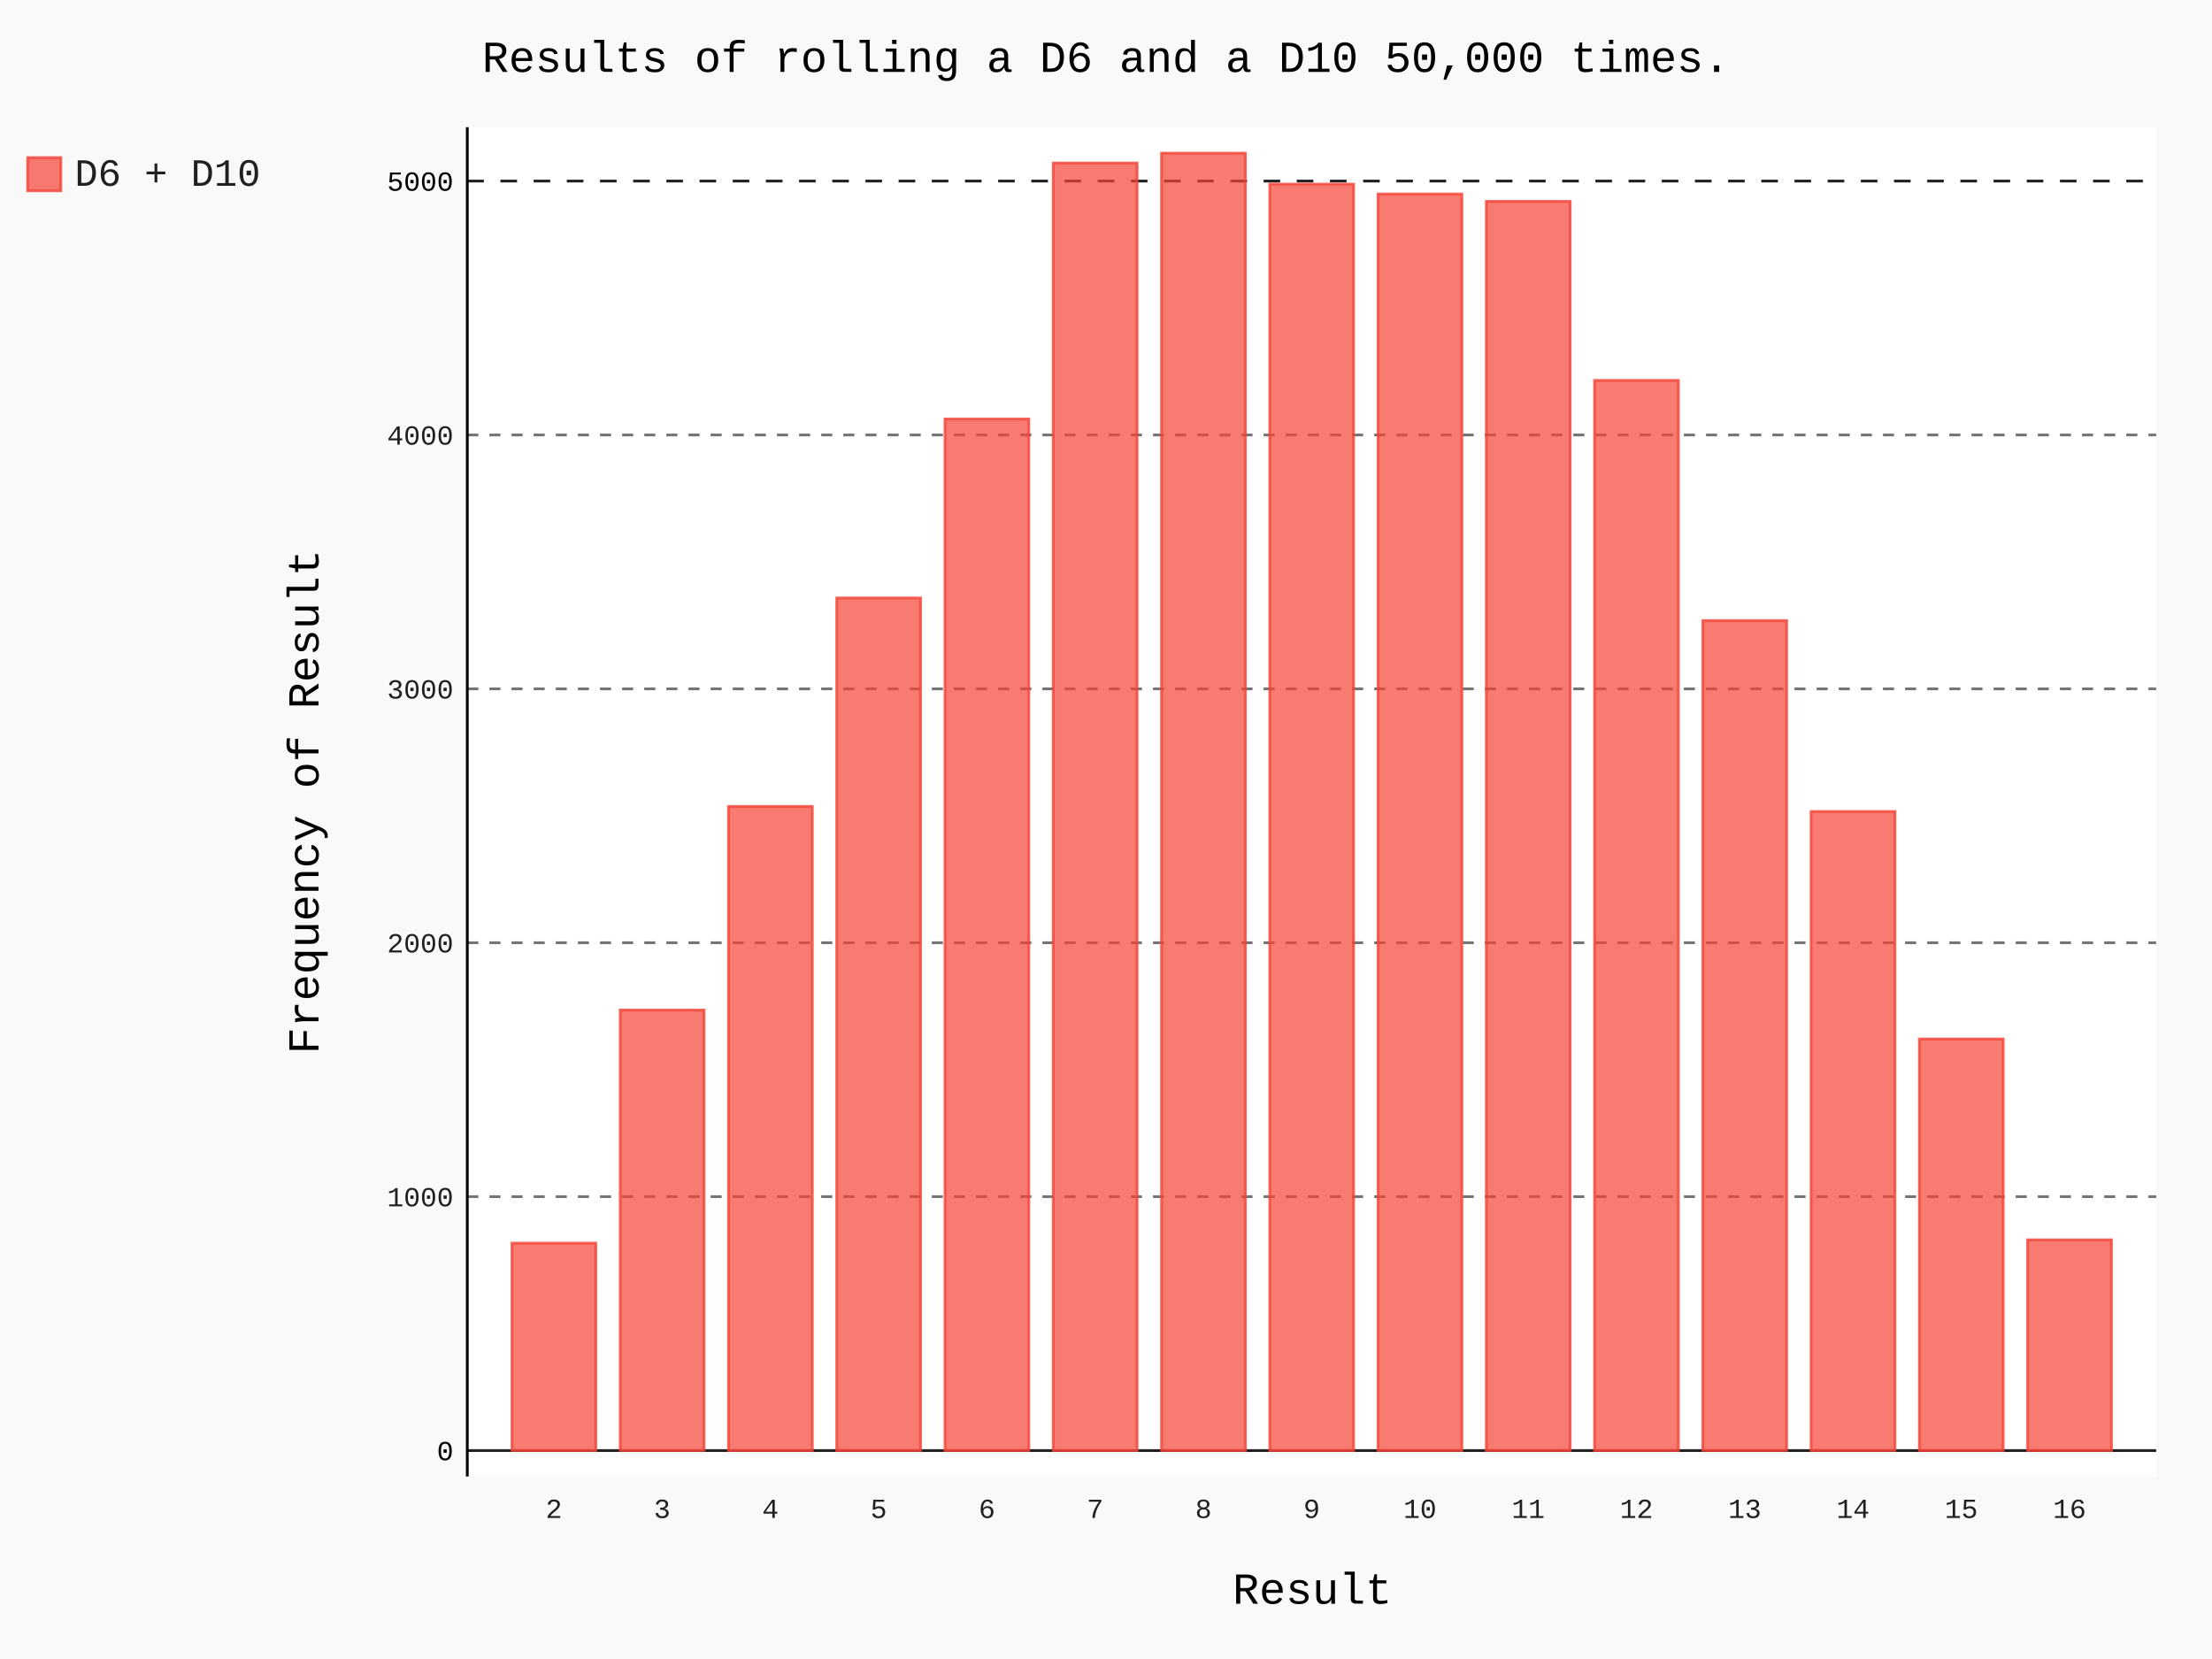
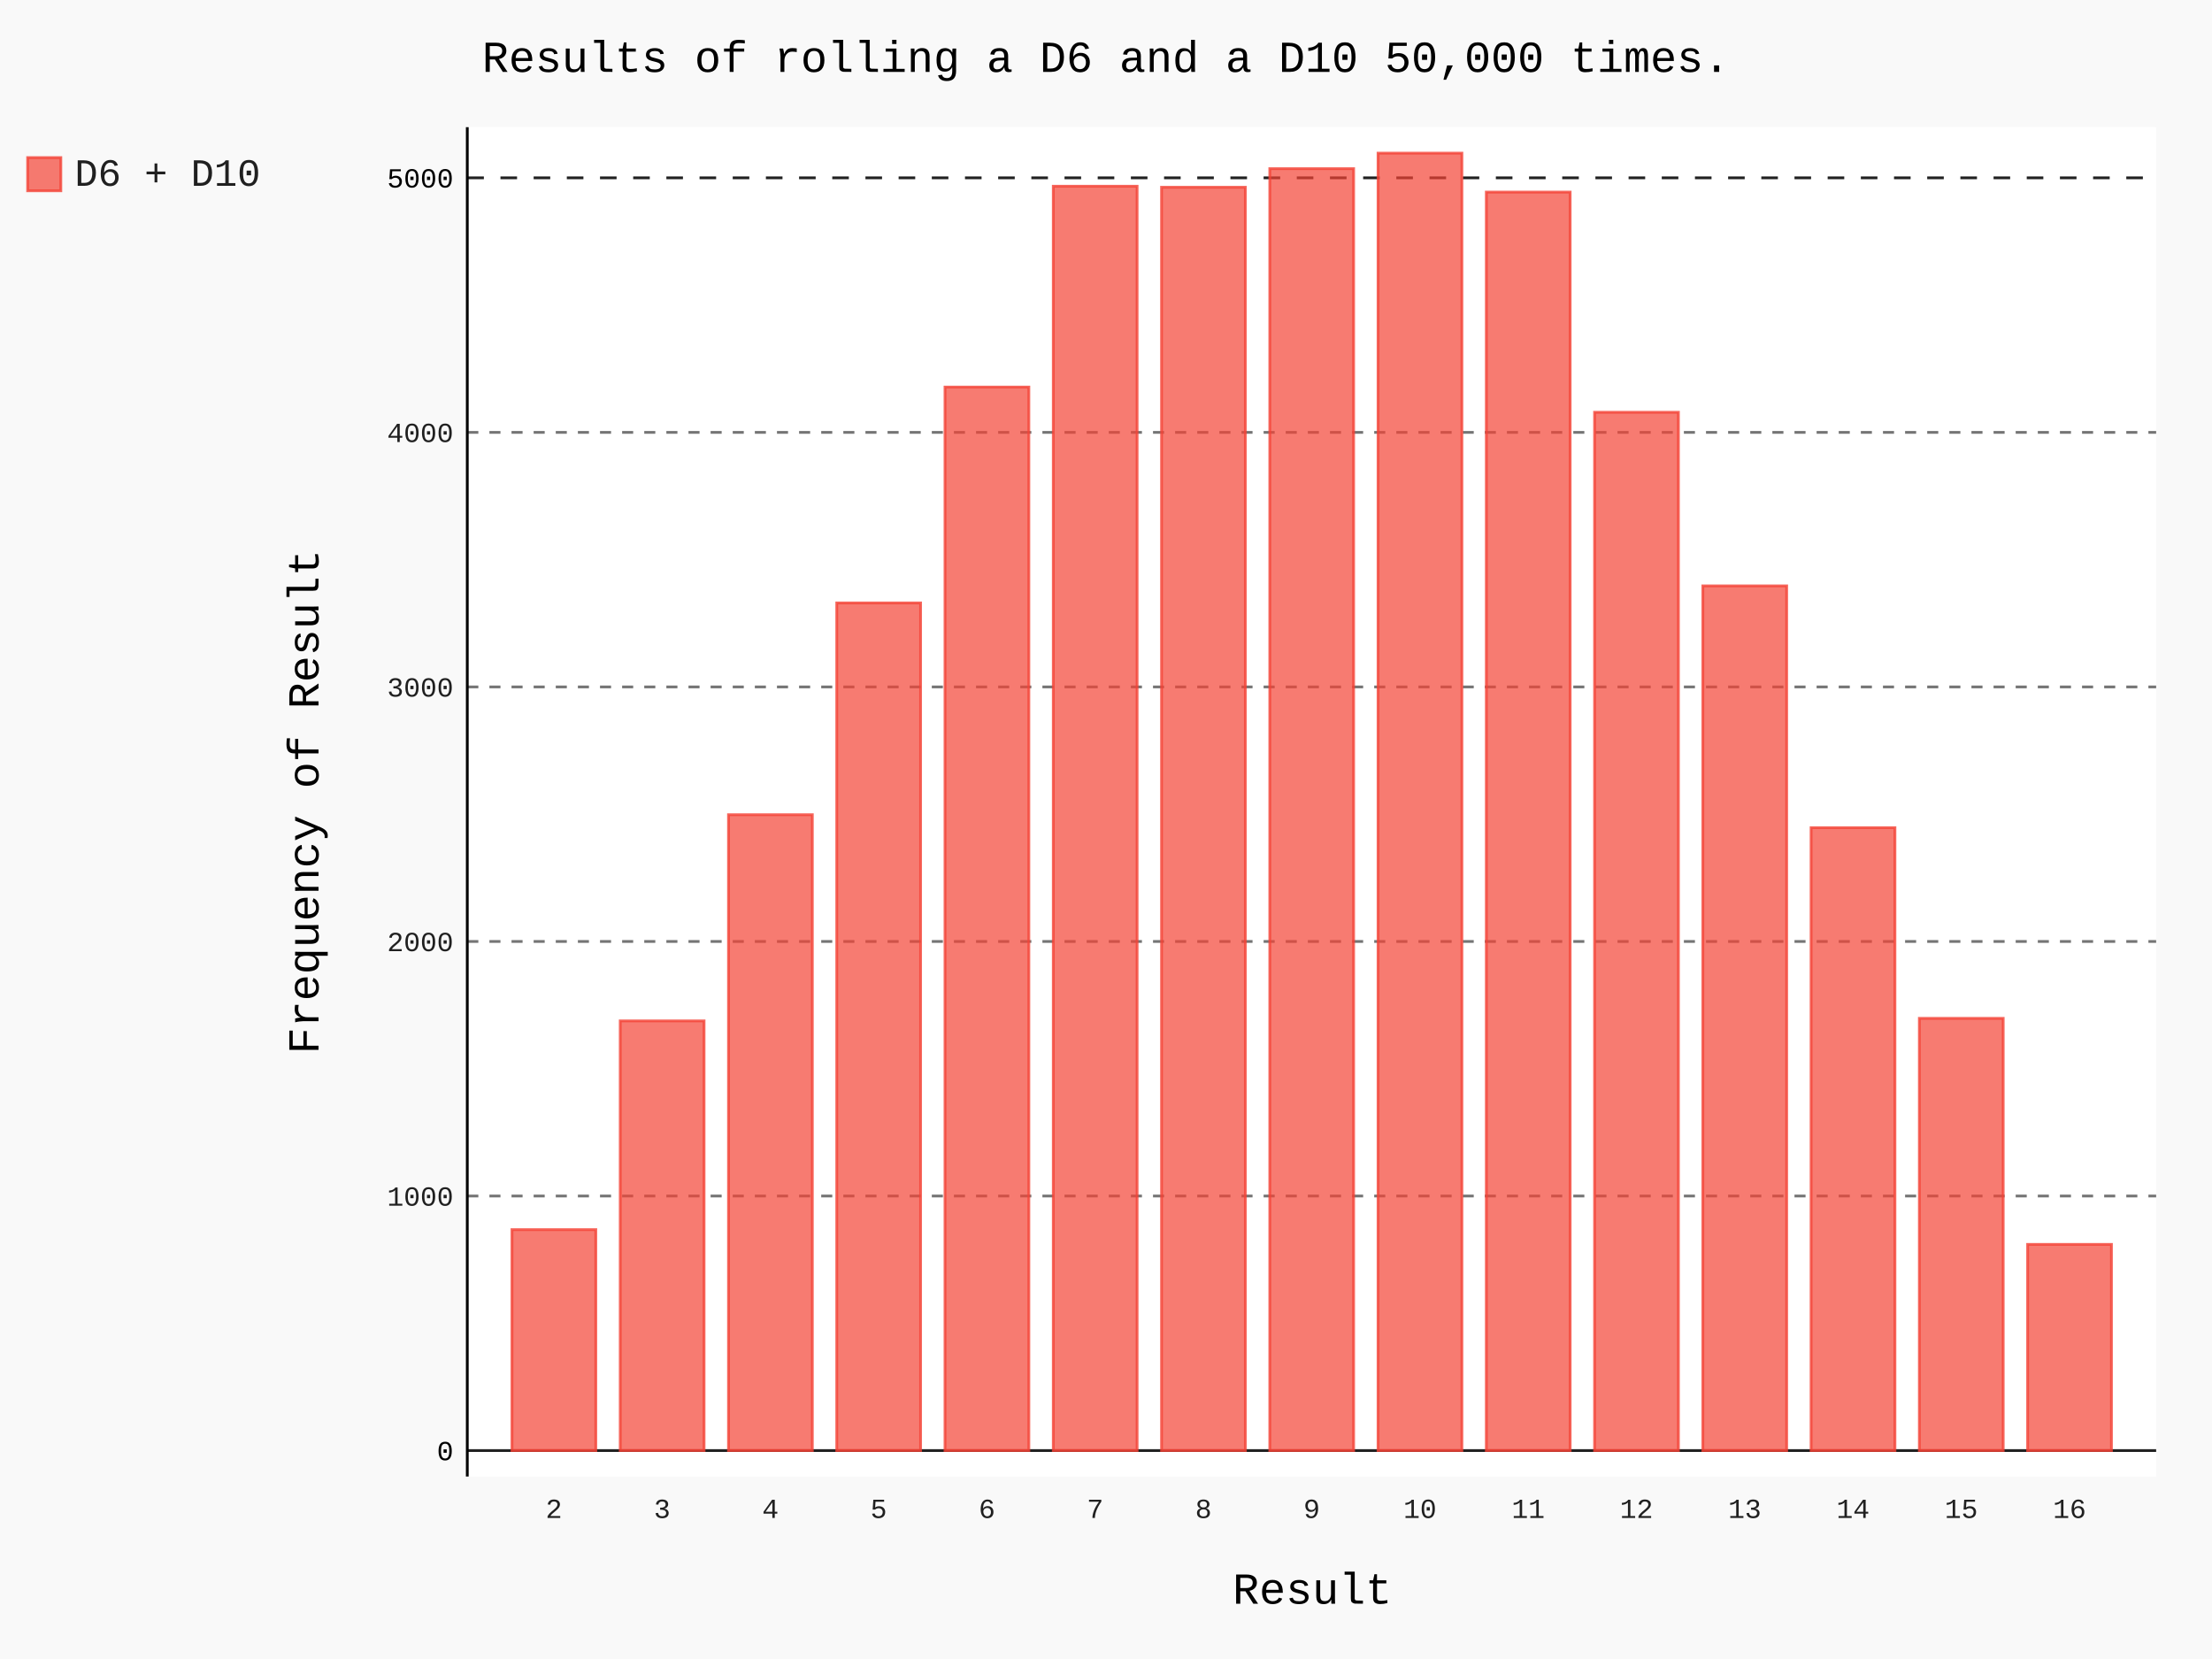
- <svg xmlns="http://www.w3.org/2000/svg" id="chart-c7591dce-86c7-4654-b6f4-e5a572e31b05" class="pygal-chart" viewBox="0 0 800 600">
+ <svg xmlns="http://www.w3.org/2000/svg" id="chart-7505894d-0e1c-48bd-a807-30c974c2d99c" class="pygal-chart" viewBox="0 0 800 600">
  <defs>
-     <style type="text/css">#chart-c7591dce-86c7-4654-b6f4-e5a572e31b05{-webkit-user-select:none;-webkit-font-smoothing:antialiased;font-family:Consolas,"Liberation Mono",Menlo,Courier,monospace}#chart-c7591dce-86c7-4654-b6f4-e5a572e31b05 .title{font-family:Consolas,"Liberation Mono",Menlo,Courier,monospace;font-size:16px}#chart-c7591dce-86c7-4654-b6f4-e5a572e31b05 .legends .legend text{font-family:Consolas,"Liberation Mono",Menlo,Courier,monospace;font-size:14px}#chart-c7591dce-86c7-4654-b6f4-e5a572e31b05 .axis text{font-family:Consolas,"Liberation Mono",Menlo,Courier,monospace;font-size:10px}#chart-c7591dce-86c7-4654-b6f4-e5a572e31b05 .axis text.major{font-family:Consolas,"Liberation Mono",Menlo,Courier,monospace;font-size:10px}#chart-c7591dce-86c7-4654-b6f4-e5a572e31b05 .text-overlay text.value{font-family:Consolas,"Liberation Mono",Menlo,Courier,monospace;font-size:16px}#chart-c7591dce-86c7-4654-b6f4-e5a572e31b05 .text-overlay text.label{font-family:Consolas,"Liberation Mono",Menlo,Courier,monospace;font-size:10px}#chart-c7591dce-86c7-4654-b6f4-e5a572e31b05 .tooltip{font-family:Consolas,"Liberation Mono",Menlo,Courier,monospace;font-size:14px}#chart-c7591dce-86c7-4654-b6f4-e5a572e31b05 text.no_data{font-family:Consolas,"Liberation Mono",Menlo,Courier,monospace;font-size:64px}
- #chart-c7591dce-86c7-4654-b6f4-e5a572e31b05{background-color:rgba(249,249,249,1)}#chart-c7591dce-86c7-4654-b6f4-e5a572e31b05 path,#chart-c7591dce-86c7-4654-b6f4-e5a572e31b05 line,#chart-c7591dce-86c7-4654-b6f4-e5a572e31b05 rect,#chart-c7591dce-86c7-4654-b6f4-e5a572e31b05 circle{-webkit-transition:150ms;-moz-transition:150ms;transition:150ms}#chart-c7591dce-86c7-4654-b6f4-e5a572e31b05 .graph &gt; .background{fill:rgba(249,249,249,1)}#chart-c7591dce-86c7-4654-b6f4-e5a572e31b05 .plot &gt; .background{fill:rgba(255,255,255,1)}#chart-c7591dce-86c7-4654-b6f4-e5a572e31b05 .graph{fill:rgba(0,0,0,.87)}#chart-c7591dce-86c7-4654-b6f4-e5a572e31b05 text.no_data{fill:rgba(0,0,0,1)}#chart-c7591dce-86c7-4654-b6f4-e5a572e31b05 .title{fill:rgba(0,0,0,1)}#chart-c7591dce-86c7-4654-b6f4-e5a572e31b05 .legends .legend text{fill:rgba(0,0,0,.87)}#chart-c7591dce-86c7-4654-b6f4-e5a572e31b05 .legends .legend:hover text{fill:rgba(0,0,0,1)}#chart-c7591dce-86c7-4654-b6f4-e5a572e31b05 .axis .line{stroke:rgba(0,0,0,1)}#chart-c7591dce-86c7-4654-b6f4-e5a572e31b05 .axis .guide.line{stroke:rgba(0,0,0,.54)}#chart-c7591dce-86c7-4654-b6f4-e5a572e31b05 .axis .major.line{stroke:rgba(0,0,0,.87)}#chart-c7591dce-86c7-4654-b6f4-e5a572e31b05 .axis text.major{fill:rgba(0,0,0,1)}#chart-c7591dce-86c7-4654-b6f4-e5a572e31b05 .axis.y .guides:hover .guide.line,#chart-c7591dce-86c7-4654-b6f4-e5a572e31b05 .line-graph .axis.x .guides:hover .guide.line,#chart-c7591dce-86c7-4654-b6f4-e5a572e31b05 .stackedline-graph .axis.x .guides:hover .guide.line,#chart-c7591dce-86c7-4654-b6f4-e5a572e31b05 .xy-graph .axis.x .guides:hover .guide.line{stroke:rgba(0,0,0,1)}#chart-c7591dce-86c7-4654-b6f4-e5a572e31b05 .axis .guides:hover text{fill:rgba(0,0,0,1)}#chart-c7591dce-86c7-4654-b6f4-e5a572e31b05 .reactive{fill-opacity:.7;stroke-opacity:.8}#chart-c7591dce-86c7-4654-b6f4-e5a572e31b05 .ci{stroke:rgba(0,0,0,.87)}#chart-c7591dce-86c7-4654-b6f4-e5a572e31b05 .reactive.active,#chart-c7591dce-86c7-4654-b6f4-e5a572e31b05 .active .reactive{fill-opacity:.8;stroke-opacity:.9;stroke-width:4}#chart-c7591dce-86c7-4654-b6f4-e5a572e31b05 .ci .reactive.active{stroke-width:1.5}#chart-c7591dce-86c7-4654-b6f4-e5a572e31b05 .series text{fill:rgba(0,0,0,1)}#chart-c7591dce-86c7-4654-b6f4-e5a572e31b05 .tooltip rect{fill:rgba(255,255,255,1);stroke:rgba(0,0,0,1);-webkit-transition:opacity 150ms;-moz-transition:opacity 150ms;transition:opacity 150ms}#chart-c7591dce-86c7-4654-b6f4-e5a572e31b05 .tooltip .label{fill:rgba(0,0,0,.87)}#chart-c7591dce-86c7-4654-b6f4-e5a572e31b05 .tooltip .label{fill:rgba(0,0,0,.87)}#chart-c7591dce-86c7-4654-b6f4-e5a572e31b05 .tooltip .legend{font-size:.8em;fill:rgba(0,0,0,.54)}#chart-c7591dce-86c7-4654-b6f4-e5a572e31b05 .tooltip .x_label{font-size:.6em;fill:rgba(0,0,0,1)}#chart-c7591dce-86c7-4654-b6f4-e5a572e31b05 .tooltip .xlink{font-size:.5em;text-decoration:underline}#chart-c7591dce-86c7-4654-b6f4-e5a572e31b05 .tooltip .value{font-size:1.5em}#chart-c7591dce-86c7-4654-b6f4-e5a572e31b05 .bound{font-size:.5em}#chart-c7591dce-86c7-4654-b6f4-e5a572e31b05 .max-value{font-size:.75em;fill:rgba(0,0,0,.54)}#chart-c7591dce-86c7-4654-b6f4-e5a572e31b05 .map-element{fill:rgba(255,255,255,1);stroke:rgba(0,0,0,.54) !important}#chart-c7591dce-86c7-4654-b6f4-e5a572e31b05 .map-element .reactive{fill-opacity:inherit;stroke-opacity:inherit}#chart-c7591dce-86c7-4654-b6f4-e5a572e31b05 .color-0,#chart-c7591dce-86c7-4654-b6f4-e5a572e31b05 .color-0 a:visited{stroke:#F44336;fill:#F44336}#chart-c7591dce-86c7-4654-b6f4-e5a572e31b05 .text-overlay .color-0 text{fill:black}
- #chart-c7591dce-86c7-4654-b6f4-e5a572e31b05 text.no_data{text-anchor:middle}#chart-c7591dce-86c7-4654-b6f4-e5a572e31b05 .guide.line{fill:none}#chart-c7591dce-86c7-4654-b6f4-e5a572e31b05 .centered{text-anchor:middle}#chart-c7591dce-86c7-4654-b6f4-e5a572e31b05 .title{text-anchor:middle}#chart-c7591dce-86c7-4654-b6f4-e5a572e31b05 .legends .legend text{fill-opacity:1}#chart-c7591dce-86c7-4654-b6f4-e5a572e31b05 .axis.x text{text-anchor:middle}#chart-c7591dce-86c7-4654-b6f4-e5a572e31b05 .axis.x:not(.web) text[transform]{text-anchor:start}#chart-c7591dce-86c7-4654-b6f4-e5a572e31b05 .axis.x:not(.web) text[transform].backwards{text-anchor:end}#chart-c7591dce-86c7-4654-b6f4-e5a572e31b05 .axis.y text{text-anchor:end}#chart-c7591dce-86c7-4654-b6f4-e5a572e31b05 .axis.y text[transform].backwards{text-anchor:start}#chart-c7591dce-86c7-4654-b6f4-e5a572e31b05 .axis.y2 text{text-anchor:start}#chart-c7591dce-86c7-4654-b6f4-e5a572e31b05 .axis.y2 text[transform].backwards{text-anchor:end}#chart-c7591dce-86c7-4654-b6f4-e5a572e31b05 .axis .guide.line{stroke-dasharray:4,4}#chart-c7591dce-86c7-4654-b6f4-e5a572e31b05 .axis .major.guide.line{stroke-dasharray:6,6}#chart-c7591dce-86c7-4654-b6f4-e5a572e31b05 .horizontal .axis.y .guide.line,#chart-c7591dce-86c7-4654-b6f4-e5a572e31b05 .horizontal .axis.y2 .guide.line,#chart-c7591dce-86c7-4654-b6f4-e5a572e31b05 .vertical .axis.x .guide.line{opacity:0}#chart-c7591dce-86c7-4654-b6f4-e5a572e31b05 .horizontal .axis.always_show .guide.line,#chart-c7591dce-86c7-4654-b6f4-e5a572e31b05 .vertical .axis.always_show .guide.line{opacity:1 !important}#chart-c7591dce-86c7-4654-b6f4-e5a572e31b05 .axis.y .guides:hover .guide.line,#chart-c7591dce-86c7-4654-b6f4-e5a572e31b05 .axis.y2 .guides:hover .guide.line,#chart-c7591dce-86c7-4654-b6f4-e5a572e31b05 .axis.x .guides:hover .guide.line{opacity:1}#chart-c7591dce-86c7-4654-b6f4-e5a572e31b05 .axis .guides:hover text{opacity:1}#chart-c7591dce-86c7-4654-b6f4-e5a572e31b05 .nofill{fill:none}#chart-c7591dce-86c7-4654-b6f4-e5a572e31b05 .subtle-fill{fill-opacity:.2}#chart-c7591dce-86c7-4654-b6f4-e5a572e31b05 .dot{stroke-width:1px;fill-opacity:1}#chart-c7591dce-86c7-4654-b6f4-e5a572e31b05 .dot.active{stroke-width:5px}#chart-c7591dce-86c7-4654-b6f4-e5a572e31b05 .dot.negative{fill:transparent}#chart-c7591dce-86c7-4654-b6f4-e5a572e31b05 text,#chart-c7591dce-86c7-4654-b6f4-e5a572e31b05 tspan{stroke:none !important}#chart-c7591dce-86c7-4654-b6f4-e5a572e31b05 .series text.active{opacity:1}#chart-c7591dce-86c7-4654-b6f4-e5a572e31b05 .tooltip rect{fill-opacity:.95;stroke-width:.5}#chart-c7591dce-86c7-4654-b6f4-e5a572e31b05 .tooltip text{fill-opacity:1}#chart-c7591dce-86c7-4654-b6f4-e5a572e31b05 .showable{visibility:hidden}#chart-c7591dce-86c7-4654-b6f4-e5a572e31b05 .showable.shown{visibility:visible}#chart-c7591dce-86c7-4654-b6f4-e5a572e31b05 .gauge-background{fill:rgba(229,229,229,1);stroke:none}#chart-c7591dce-86c7-4654-b6f4-e5a572e31b05 .bg-lines{stroke:rgba(249,249,249,1);stroke-width:2px}</style>
+     <style type="text/css">#chart-7505894d-0e1c-48bd-a807-30c974c2d99c{-webkit-user-select:none;-webkit-font-smoothing:antialiased;font-family:Consolas,"Liberation Mono",Menlo,Courier,monospace}#chart-7505894d-0e1c-48bd-a807-30c974c2d99c .title{font-family:Consolas,"Liberation Mono",Menlo,Courier,monospace;font-size:16px}#chart-7505894d-0e1c-48bd-a807-30c974c2d99c .legends .legend text{font-family:Consolas,"Liberation Mono",Menlo,Courier,monospace;font-size:14px}#chart-7505894d-0e1c-48bd-a807-30c974c2d99c .axis text{font-family:Consolas,"Liberation Mono",Menlo,Courier,monospace;font-size:10px}#chart-7505894d-0e1c-48bd-a807-30c974c2d99c .axis text.major{font-family:Consolas,"Liberation Mono",Menlo,Courier,monospace;font-size:10px}#chart-7505894d-0e1c-48bd-a807-30c974c2d99c .text-overlay text.value{font-family:Consolas,"Liberation Mono",Menlo,Courier,monospace;font-size:16px}#chart-7505894d-0e1c-48bd-a807-30c974c2d99c .text-overlay text.label{font-family:Consolas,"Liberation Mono",Menlo,Courier,monospace;font-size:10px}#chart-7505894d-0e1c-48bd-a807-30c974c2d99c .tooltip{font-family:Consolas,"Liberation Mono",Menlo,Courier,monospace;font-size:14px}#chart-7505894d-0e1c-48bd-a807-30c974c2d99c text.no_data{font-family:Consolas,"Liberation Mono",Menlo,Courier,monospace;font-size:64px}
+ #chart-7505894d-0e1c-48bd-a807-30c974c2d99c{background-color:rgba(249,249,249,1)}#chart-7505894d-0e1c-48bd-a807-30c974c2d99c path,#chart-7505894d-0e1c-48bd-a807-30c974c2d99c line,#chart-7505894d-0e1c-48bd-a807-30c974c2d99c rect,#chart-7505894d-0e1c-48bd-a807-30c974c2d99c circle{-webkit-transition:150ms;-moz-transition:150ms;transition:150ms}#chart-7505894d-0e1c-48bd-a807-30c974c2d99c .graph &gt; .background{fill:rgba(249,249,249,1)}#chart-7505894d-0e1c-48bd-a807-30c974c2d99c .plot &gt; .background{fill:rgba(255,255,255,1)}#chart-7505894d-0e1c-48bd-a807-30c974c2d99c .graph{fill:rgba(0,0,0,.87)}#chart-7505894d-0e1c-48bd-a807-30c974c2d99c text.no_data{fill:rgba(0,0,0,1)}#chart-7505894d-0e1c-48bd-a807-30c974c2d99c .title{fill:rgba(0,0,0,1)}#chart-7505894d-0e1c-48bd-a807-30c974c2d99c .legends .legend text{fill:rgba(0,0,0,.87)}#chart-7505894d-0e1c-48bd-a807-30c974c2d99c .legends .legend:hover text{fill:rgba(0,0,0,1)}#chart-7505894d-0e1c-48bd-a807-30c974c2d99c .axis .line{stroke:rgba(0,0,0,1)}#chart-7505894d-0e1c-48bd-a807-30c974c2d99c .axis .guide.line{stroke:rgba(0,0,0,.54)}#chart-7505894d-0e1c-48bd-a807-30c974c2d99c .axis .major.line{stroke:rgba(0,0,0,.87)}#chart-7505894d-0e1c-48bd-a807-30c974c2d99c .axis text.major{fill:rgba(0,0,0,1)}#chart-7505894d-0e1c-48bd-a807-30c974c2d99c .axis.y .guides:hover .guide.line,#chart-7505894d-0e1c-48bd-a807-30c974c2d99c .line-graph .axis.x .guides:hover .guide.line,#chart-7505894d-0e1c-48bd-a807-30c974c2d99c .stackedline-graph .axis.x .guides:hover .guide.line,#chart-7505894d-0e1c-48bd-a807-30c974c2d99c .xy-graph .axis.x .guides:hover .guide.line{stroke:rgba(0,0,0,1)}#chart-7505894d-0e1c-48bd-a807-30c974c2d99c .axis .guides:hover text{fill:rgba(0,0,0,1)}#chart-7505894d-0e1c-48bd-a807-30c974c2d99c .reactive{fill-opacity:.7;stroke-opacity:.8}#chart-7505894d-0e1c-48bd-a807-30c974c2d99c .ci{stroke:rgba(0,0,0,.87)}#chart-7505894d-0e1c-48bd-a807-30c974c2d99c .reactive.active,#chart-7505894d-0e1c-48bd-a807-30c974c2d99c .active .reactive{fill-opacity:.8;stroke-opacity:.9;stroke-width:4}#chart-7505894d-0e1c-48bd-a807-30c974c2d99c .ci .reactive.active{stroke-width:1.5}#chart-7505894d-0e1c-48bd-a807-30c974c2d99c .series text{fill:rgba(0,0,0,1)}#chart-7505894d-0e1c-48bd-a807-30c974c2d99c .tooltip rect{fill:rgba(255,255,255,1);stroke:rgba(0,0,0,1);-webkit-transition:opacity 150ms;-moz-transition:opacity 150ms;transition:opacity 150ms}#chart-7505894d-0e1c-48bd-a807-30c974c2d99c .tooltip .label{fill:rgba(0,0,0,.87)}#chart-7505894d-0e1c-48bd-a807-30c974c2d99c .tooltip .label{fill:rgba(0,0,0,.87)}#chart-7505894d-0e1c-48bd-a807-30c974c2d99c .tooltip .legend{font-size:.8em;fill:rgba(0,0,0,.54)}#chart-7505894d-0e1c-48bd-a807-30c974c2d99c .tooltip .x_label{font-size:.6em;fill:rgba(0,0,0,1)}#chart-7505894d-0e1c-48bd-a807-30c974c2d99c .tooltip .xlink{font-size:.5em;text-decoration:underline}#chart-7505894d-0e1c-48bd-a807-30c974c2d99c .tooltip .value{font-size:1.5em}#chart-7505894d-0e1c-48bd-a807-30c974c2d99c .bound{font-size:.5em}#chart-7505894d-0e1c-48bd-a807-30c974c2d99c .max-value{font-size:.75em;fill:rgba(0,0,0,.54)}#chart-7505894d-0e1c-48bd-a807-30c974c2d99c .map-element{fill:rgba(255,255,255,1);stroke:rgba(0,0,0,.54) !important}#chart-7505894d-0e1c-48bd-a807-30c974c2d99c .map-element .reactive{fill-opacity:inherit;stroke-opacity:inherit}#chart-7505894d-0e1c-48bd-a807-30c974c2d99c .color-0,#chart-7505894d-0e1c-48bd-a807-30c974c2d99c .color-0 a:visited{stroke:#F44336;fill:#F44336}#chart-7505894d-0e1c-48bd-a807-30c974c2d99c .text-overlay .color-0 text{fill:black}
+ #chart-7505894d-0e1c-48bd-a807-30c974c2d99c text.no_data{text-anchor:middle}#chart-7505894d-0e1c-48bd-a807-30c974c2d99c .guide.line{fill:none}#chart-7505894d-0e1c-48bd-a807-30c974c2d99c .centered{text-anchor:middle}#chart-7505894d-0e1c-48bd-a807-30c974c2d99c .title{text-anchor:middle}#chart-7505894d-0e1c-48bd-a807-30c974c2d99c .legends .legend text{fill-opacity:1}#chart-7505894d-0e1c-48bd-a807-30c974c2d99c .axis.x text{text-anchor:middle}#chart-7505894d-0e1c-48bd-a807-30c974c2d99c .axis.x:not(.web) text[transform]{text-anchor:start}#chart-7505894d-0e1c-48bd-a807-30c974c2d99c .axis.x:not(.web) text[transform].backwards{text-anchor:end}#chart-7505894d-0e1c-48bd-a807-30c974c2d99c .axis.y text{text-anchor:end}#chart-7505894d-0e1c-48bd-a807-30c974c2d99c .axis.y text[transform].backwards{text-anchor:start}#chart-7505894d-0e1c-48bd-a807-30c974c2d99c .axis.y2 text{text-anchor:start}#chart-7505894d-0e1c-48bd-a807-30c974c2d99c .axis.y2 text[transform].backwards{text-anchor:end}#chart-7505894d-0e1c-48bd-a807-30c974c2d99c .axis .guide.line{stroke-dasharray:4,4}#chart-7505894d-0e1c-48bd-a807-30c974c2d99c .axis .major.guide.line{stroke-dasharray:6,6}#chart-7505894d-0e1c-48bd-a807-30c974c2d99c .horizontal .axis.y .guide.line,#chart-7505894d-0e1c-48bd-a807-30c974c2d99c .horizontal .axis.y2 .guide.line,#chart-7505894d-0e1c-48bd-a807-30c974c2d99c .vertical .axis.x .guide.line{opacity:0}#chart-7505894d-0e1c-48bd-a807-30c974c2d99c .horizontal .axis.always_show .guide.line,#chart-7505894d-0e1c-48bd-a807-30c974c2d99c .vertical .axis.always_show .guide.line{opacity:1 !important}#chart-7505894d-0e1c-48bd-a807-30c974c2d99c .axis.y .guides:hover .guide.line,#chart-7505894d-0e1c-48bd-a807-30c974c2d99c .axis.y2 .guides:hover .guide.line,#chart-7505894d-0e1c-48bd-a807-30c974c2d99c .axis.x .guides:hover .guide.line{opacity:1}#chart-7505894d-0e1c-48bd-a807-30c974c2d99c .axis .guides:hover text{opacity:1}#chart-7505894d-0e1c-48bd-a807-30c974c2d99c .nofill{fill:none}#chart-7505894d-0e1c-48bd-a807-30c974c2d99c .subtle-fill{fill-opacity:.2}#chart-7505894d-0e1c-48bd-a807-30c974c2d99c .dot{stroke-width:1px;fill-opacity:1}#chart-7505894d-0e1c-48bd-a807-30c974c2d99c .dot.active{stroke-width:5px}#chart-7505894d-0e1c-48bd-a807-30c974c2d99c .dot.negative{fill:transparent}#chart-7505894d-0e1c-48bd-a807-30c974c2d99c text,#chart-7505894d-0e1c-48bd-a807-30c974c2d99c tspan{stroke:none !important}#chart-7505894d-0e1c-48bd-a807-30c974c2d99c .series text.active{opacity:1}#chart-7505894d-0e1c-48bd-a807-30c974c2d99c .tooltip rect{fill-opacity:.95;stroke-width:.5}#chart-7505894d-0e1c-48bd-a807-30c974c2d99c .tooltip text{fill-opacity:1}#chart-7505894d-0e1c-48bd-a807-30c974c2d99c .showable{visibility:hidden}#chart-7505894d-0e1c-48bd-a807-30c974c2d99c .showable.shown{visibility:visible}#chart-7505894d-0e1c-48bd-a807-30c974c2d99c .gauge-background{fill:rgba(229,229,229,1);stroke:none}#chart-7505894d-0e1c-48bd-a807-30c974c2d99c .bg-lines{stroke:rgba(249,249,249,1);stroke-width:2px}</style>
  </defs>
  <g class="graph bar-graph vertical">
    <rect class="background" height="600" width="800" x="0" y="0" />
    <g class="plot" transform="translate(169, 46)">
      <rect class="background" height="488" width="610.8" x="0" y="0" />
      <g class="axis y always_show">
        <g class="guides">
          <path class="axis major line" d="M0 478.615 h610.8" />
          <text class="major" x="-5" y="482.115">0</text>
        </g>
        <g class="guides">
-           <path class="guide line" d="M0 386.789 h610.8" />
-           <text class="" x="-5" y="390.289">1000</text>
+           <path class="guide line" d="M0 386.555 h610.8" />
+           <text class="" x="-5" y="390.055">1000</text>
        </g>
        <g class="guides">
-           <path class="guide line" d="M0 294.963 h610.8" />
-           <text class="" x="-5" y="298.463">2000</text>
+           <path class="guide line" d="M0 294.495 h610.8" />
+           <text class="" x="-5" y="297.995">2000</text>
        </g>
        <g class="guides">
-           <path class="guide line" d="M0 203.137 h610.8" />
-           <text class="" x="-5" y="206.637">3000</text>
+           <path class="guide line" d="M0 202.435 h610.8" />
+           <text class="" x="-5" y="205.935">3000</text>
        </g>
        <g class="guides">
-           <path class="guide line" d="M0 111.311 h610.8" />
-           <text class="" x="-5" y="114.811">4000</text>
+           <path class="guide line" d="M0 110.375 h610.8" />
+           <text class="" x="-5" y="113.875">4000</text>
        </g>
        <g class="guides">
-           <path class="major guide line" d="M0 19.485 h610.8" />
-           <text class="major" x="-5" y="22.985">5000</text>
+           <path class="major guide line" d="M0 18.314 h610.8" />
+           <text class="major" x="-5" y="21.814">5000</text>
        </g>
      </g>
      <g class="axis x">
        <path class="line" d="M0 0 v488" />
        <g class="guides">
          <path class="guide line" d="M31.323 0 v488" />
          <text class="" x="31.323" y="503.0">2</text>
        </g>
        <g class="guides">
          <path class="guide line" d="M70.477 0 v488" />
          <text class="" x="70.477" y="503.0">3</text>
        </g>
        <g class="guides">
          <path class="guide line" d="M109.631 0 v488" />
          <text class="" x="109.631" y="503.0">4</text>
        </g>
        <g class="guides">
          <path class="guide line" d="M148.785 0 v488" />
          <text class="" x="148.785" y="503.0">5</text>
        </g>
        <g class="guides">
          <path class="guide line" d="M187.938 0 v488" />
          <text class="" x="187.938" y="503.0">6</text>
        </g>
        <g class="guides">
          <path class="guide line" d="M227.092 0 v488" />
          <text class="" x="227.092" y="503.0">7</text>
        </g>
        <g class="guides">
          <path class="guide line" d="M266.246 0 v488" />
          <text class="" x="266.246" y="503.0">8</text>
        </g>
        <g class="guides">
          <path class="guide line" d="M305.4 0 v488" />
          <text class="" x="305.4" y="503.0">9</text>
        </g>
        <g class="guides">
          <path class="guide line" d="M344.554 0 v488" />
          <text class="" x="344.554" y="503.0">10</text>
        </g>
        <g class="guides">
          <path class="guide line" d="M383.708 0 v488" />
          <text class="" x="383.708" y="503.0">11</text>
        </g>
        <g class="guides">
          <path class="guide line" d="M422.862 0 v488" />
          <text class="" x="422.862" y="503.0">12</text>
        </g>
        <g class="guides">
          <path class="guide line" d="M462.015 0 v488" />
          <text class="" x="462.015" y="503.0">13</text>
        </g>
        <g class="guides">
          <path class="guide line" d="M501.169 0 v488" />
          <text class="" x="501.169" y="503.0">14</text>
        </g>
        <g class="guides">
          <path class="guide line" d="M540.323 0 v488" />
          <text class="" x="540.323" y="503.0">15</text>
        </g>
        <g class="guides">
          <path class="guide line" d="M579.477 0 v488" />
          <text class="" x="579.477" y="503.0">16</text>
        </g>
      </g>
      <g class="series serie-0 color-0">
        <g class="bars">
          <g class="bar">
-             <rect class="rect reactive tooltip-trigger" height="75.022" rx="0" ry="0" width="30.321" x="16.163" y="403.594" />
+             <rect class="rect reactive tooltip-trigger" height="79.908" rx="0" ry="0" width="30.321" x="16.163" y="398.707" />
          </g>
          <g class="bar">
-             <rect class="rect reactive tooltip-trigger" height="159.318" rx="0" ry="0" width="30.321" x="55.317" y="319.297" />
+             <rect class="rect reactive tooltip-trigger" height="155.398" rx="0" ry="0" width="30.321" x="55.317" y="323.218" />
          </g>
          <g class="bar">
-             <rect class="rect reactive tooltip-trigger" height="232.963" rx="0" ry="0" width="30.321" x="94.47" y="245.653" />
+             <rect class="rect reactive tooltip-trigger" height="229.966" rx="0" ry="0" width="30.321" x="94.47" y="248.649" />
          </g>
          <g class="bar">
-             <rect class="rect reactive tooltip-trigger" height="308.352" rx="0" ry="0" width="30.321" x="133.624" y="170.264" />
+             <rect class="rect reactive tooltip-trigger" height="306.56" rx="0" ry="0" width="30.321" x="133.624" y="172.055" />
          </g>
          <g class="bar">
-             <rect class="rect reactive tooltip-trigger" height="373.089" rx="0" ry="0" width="30.321" x="172.778" y="105.526" />
+             <rect class="rect reactive tooltip-trigger" height="384.627" rx="0" ry="0" width="30.321" x="172.778" y="93.988" />
          </g>
          <g class="bar">
-             <rect class="rect reactive tooltip-trigger" height="465.65" rx="0" ry="0" width="30.321" x="211.932" y="12.966" />
+             <rect class="rect reactive tooltip-trigger" height="457.263" rx="0" ry="0" width="30.321" x="211.932" y="21.352" />
          </g>
          <g class="bar">
-             <rect class="rect reactive tooltip-trigger" height="469.231" rx="0" ry="0" width="30.321" x="251.086" y="9.385" />
+             <rect class="rect reactive tooltip-trigger" height="456.895" rx="0" ry="0" width="30.321" x="251.086" y="21.721" />
          </g>
          <g class="bar">
-             <rect class="rect reactive tooltip-trigger" height="458.028" rx="0" ry="0" width="30.321" x="290.24" y="20.587" />
+             <rect class="rect reactive tooltip-trigger" height="463.615" rx="0" ry="0" width="30.321" x="290.24" y="15" />
          </g>
          <g class="bar">
-             <rect class="rect reactive tooltip-trigger" height="454.447" rx="0" ry="0" width="30.321" x="329.393" y="24.169" />
+             <rect class="rect reactive tooltip-trigger" height="469.231" rx="0" ry="0" width="30.321" x="329.393" y="9.385" />
          </g>
          <g class="bar">
-             <rect class="rect reactive tooltip-trigger" height="451.784" rx="0" ry="0" width="30.321" x="368.547" y="26.832" />
+             <rect class="rect reactive tooltip-trigger" height="455.146" rx="0" ry="0" width="30.321" x="368.547" y="23.47" />
          </g>
          <g class="bar">
-             <rect class="rect reactive tooltip-trigger" height="387.047" rx="0" ry="0" width="30.321" x="407.701" y="91.569" />
+             <rect class="rect reactive tooltip-trigger" height="375.513" rx="0" ry="0" width="30.321" x="407.701" y="103.102" />
          </g>
          <g class="bar">
-             <rect class="rect reactive tooltip-trigger" height="300.179" rx="0" ry="0" width="30.321" x="446.855" y="178.436" />
+             <rect class="rect reactive tooltip-trigger" height="312.728" rx="0" ry="0" width="30.321" x="446.855" y="165.887" />
          </g>
          <g class="bar">
-             <rect class="rect reactive tooltip-trigger" height="231.126" rx="0" ry="0" width="30.321" x="486.009" y="247.489" />
+             <rect class="rect reactive tooltip-trigger" height="225.271" rx="0" ry="0" width="30.321" x="486.009" y="253.344" />
          </g>
          <g class="bar">
-             <rect class="rect reactive tooltip-trigger" height="148.85" rx="0" ry="0" width="30.321" x="525.163" y="329.765" />
+             <rect class="rect reactive tooltip-trigger" height="156.318" rx="0" ry="0" width="30.321" x="525.163" y="322.297" />
          </g>
          <g class="bar">
-             <rect class="rect reactive tooltip-trigger" height="76.216" rx="0" ry="0" width="30.321" x="564.317" y="402.4" />
+             <rect class="rect reactive tooltip-trigger" height="74.569" rx="0" ry="0" width="30.321" x="564.317" y="404.047" />
          </g>
        </g>
      </g>
    </g>
    <g class="titles">
      <text class="title plot_title" x="400.0" y="26">Results of rolling a D6 and a D10 50,000 times.</text>
      <text class="title" x="474.6" y="580">Result</text>
      <text class="title" x="89.2" y="316.0" transform="rotate(-90 89.2 290)">Frequency of Result</text>
    </g>
    <g class="plot overlay" transform="translate(169, 46)">
      <g class="series serie-0 color-0" />
    </g>
    <g class="plot text-overlay" transform="translate(169, 46)">
      <g class="series serie-0 color-0" />
    </g>
    <g class="plot tooltip-overlay" transform="translate(169, 46)">
      <g class="tooltip" style="opacity: 0" transform="translate(0 0)">
        <rect class="tooltip-box" height="0" rx="0" ry="0" width="0" />
        <g class="text" />
      </g>
    </g>
    <g class="legends" transform="translate(10, 56)">
      <g class="legend reactive activate-serie" id="activate-serie-0">
        <rect class="color-0 reactive" height="12" width="12" x="0.0" y="1.0" />
        <text x="17.0" y="11.2">D6 + D10</text>
      </g>
    </g>
    <g class="legends" transform="translate(790, 56)" />
  </g>
</svg>
